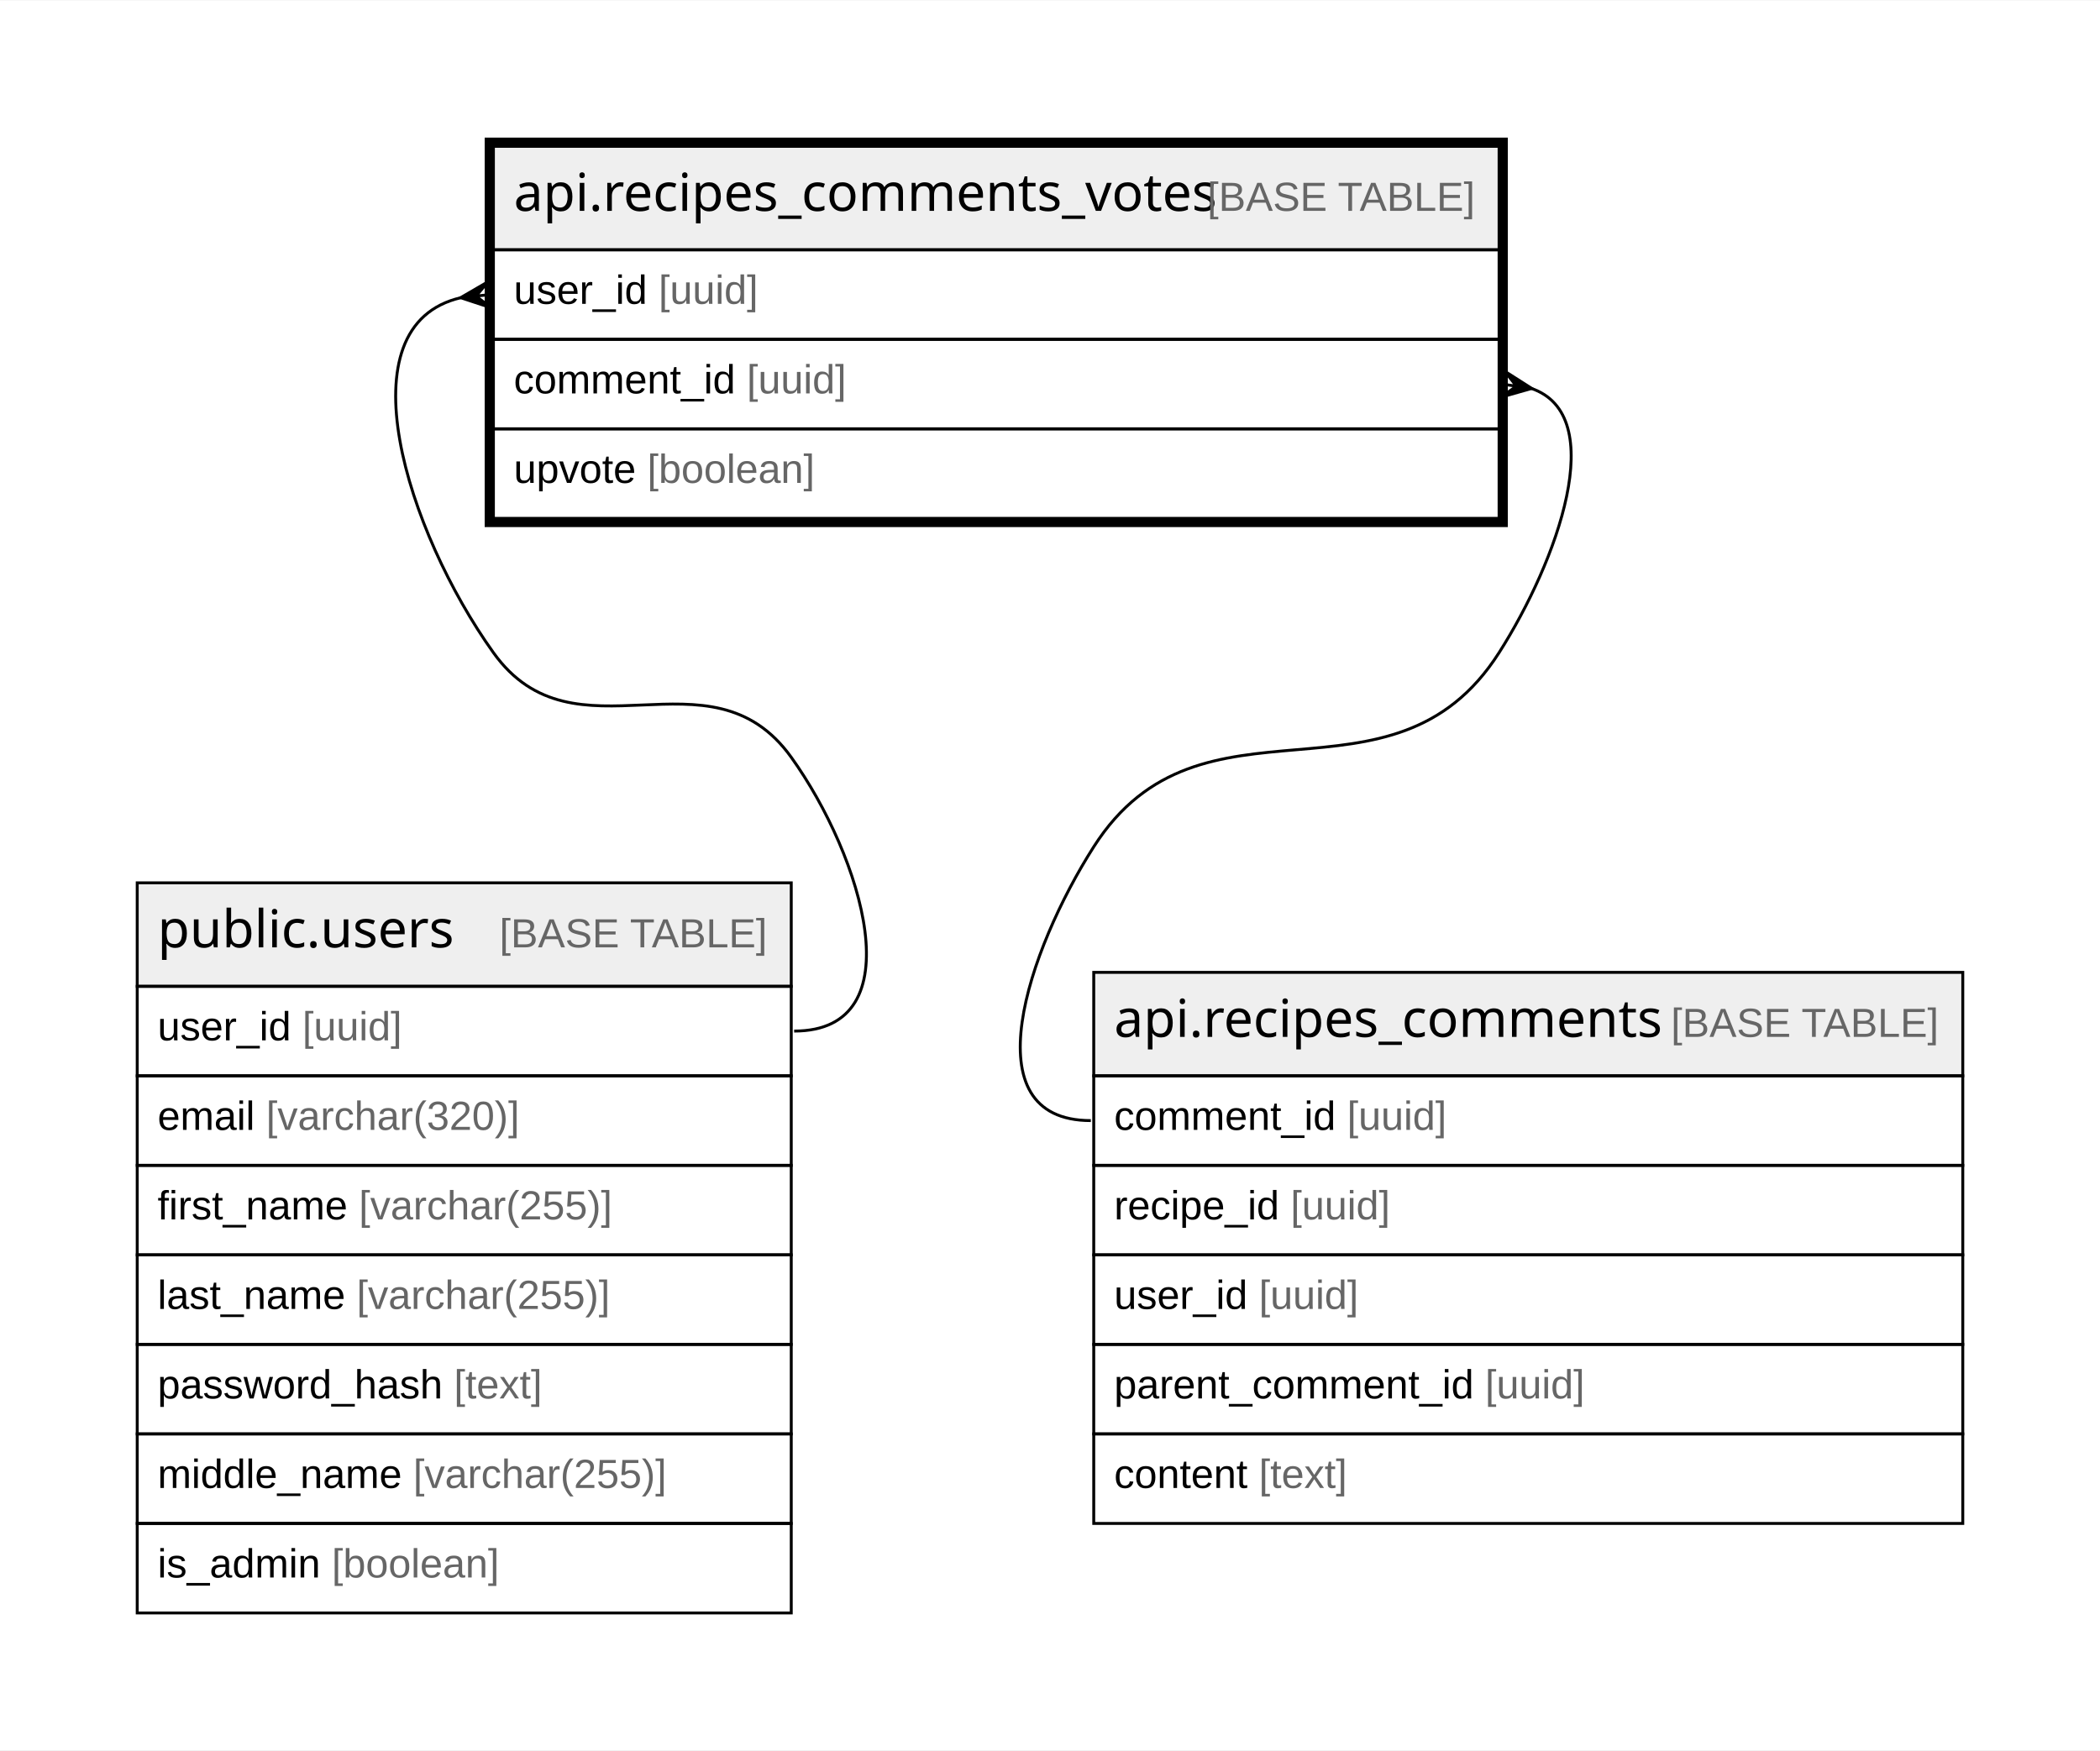
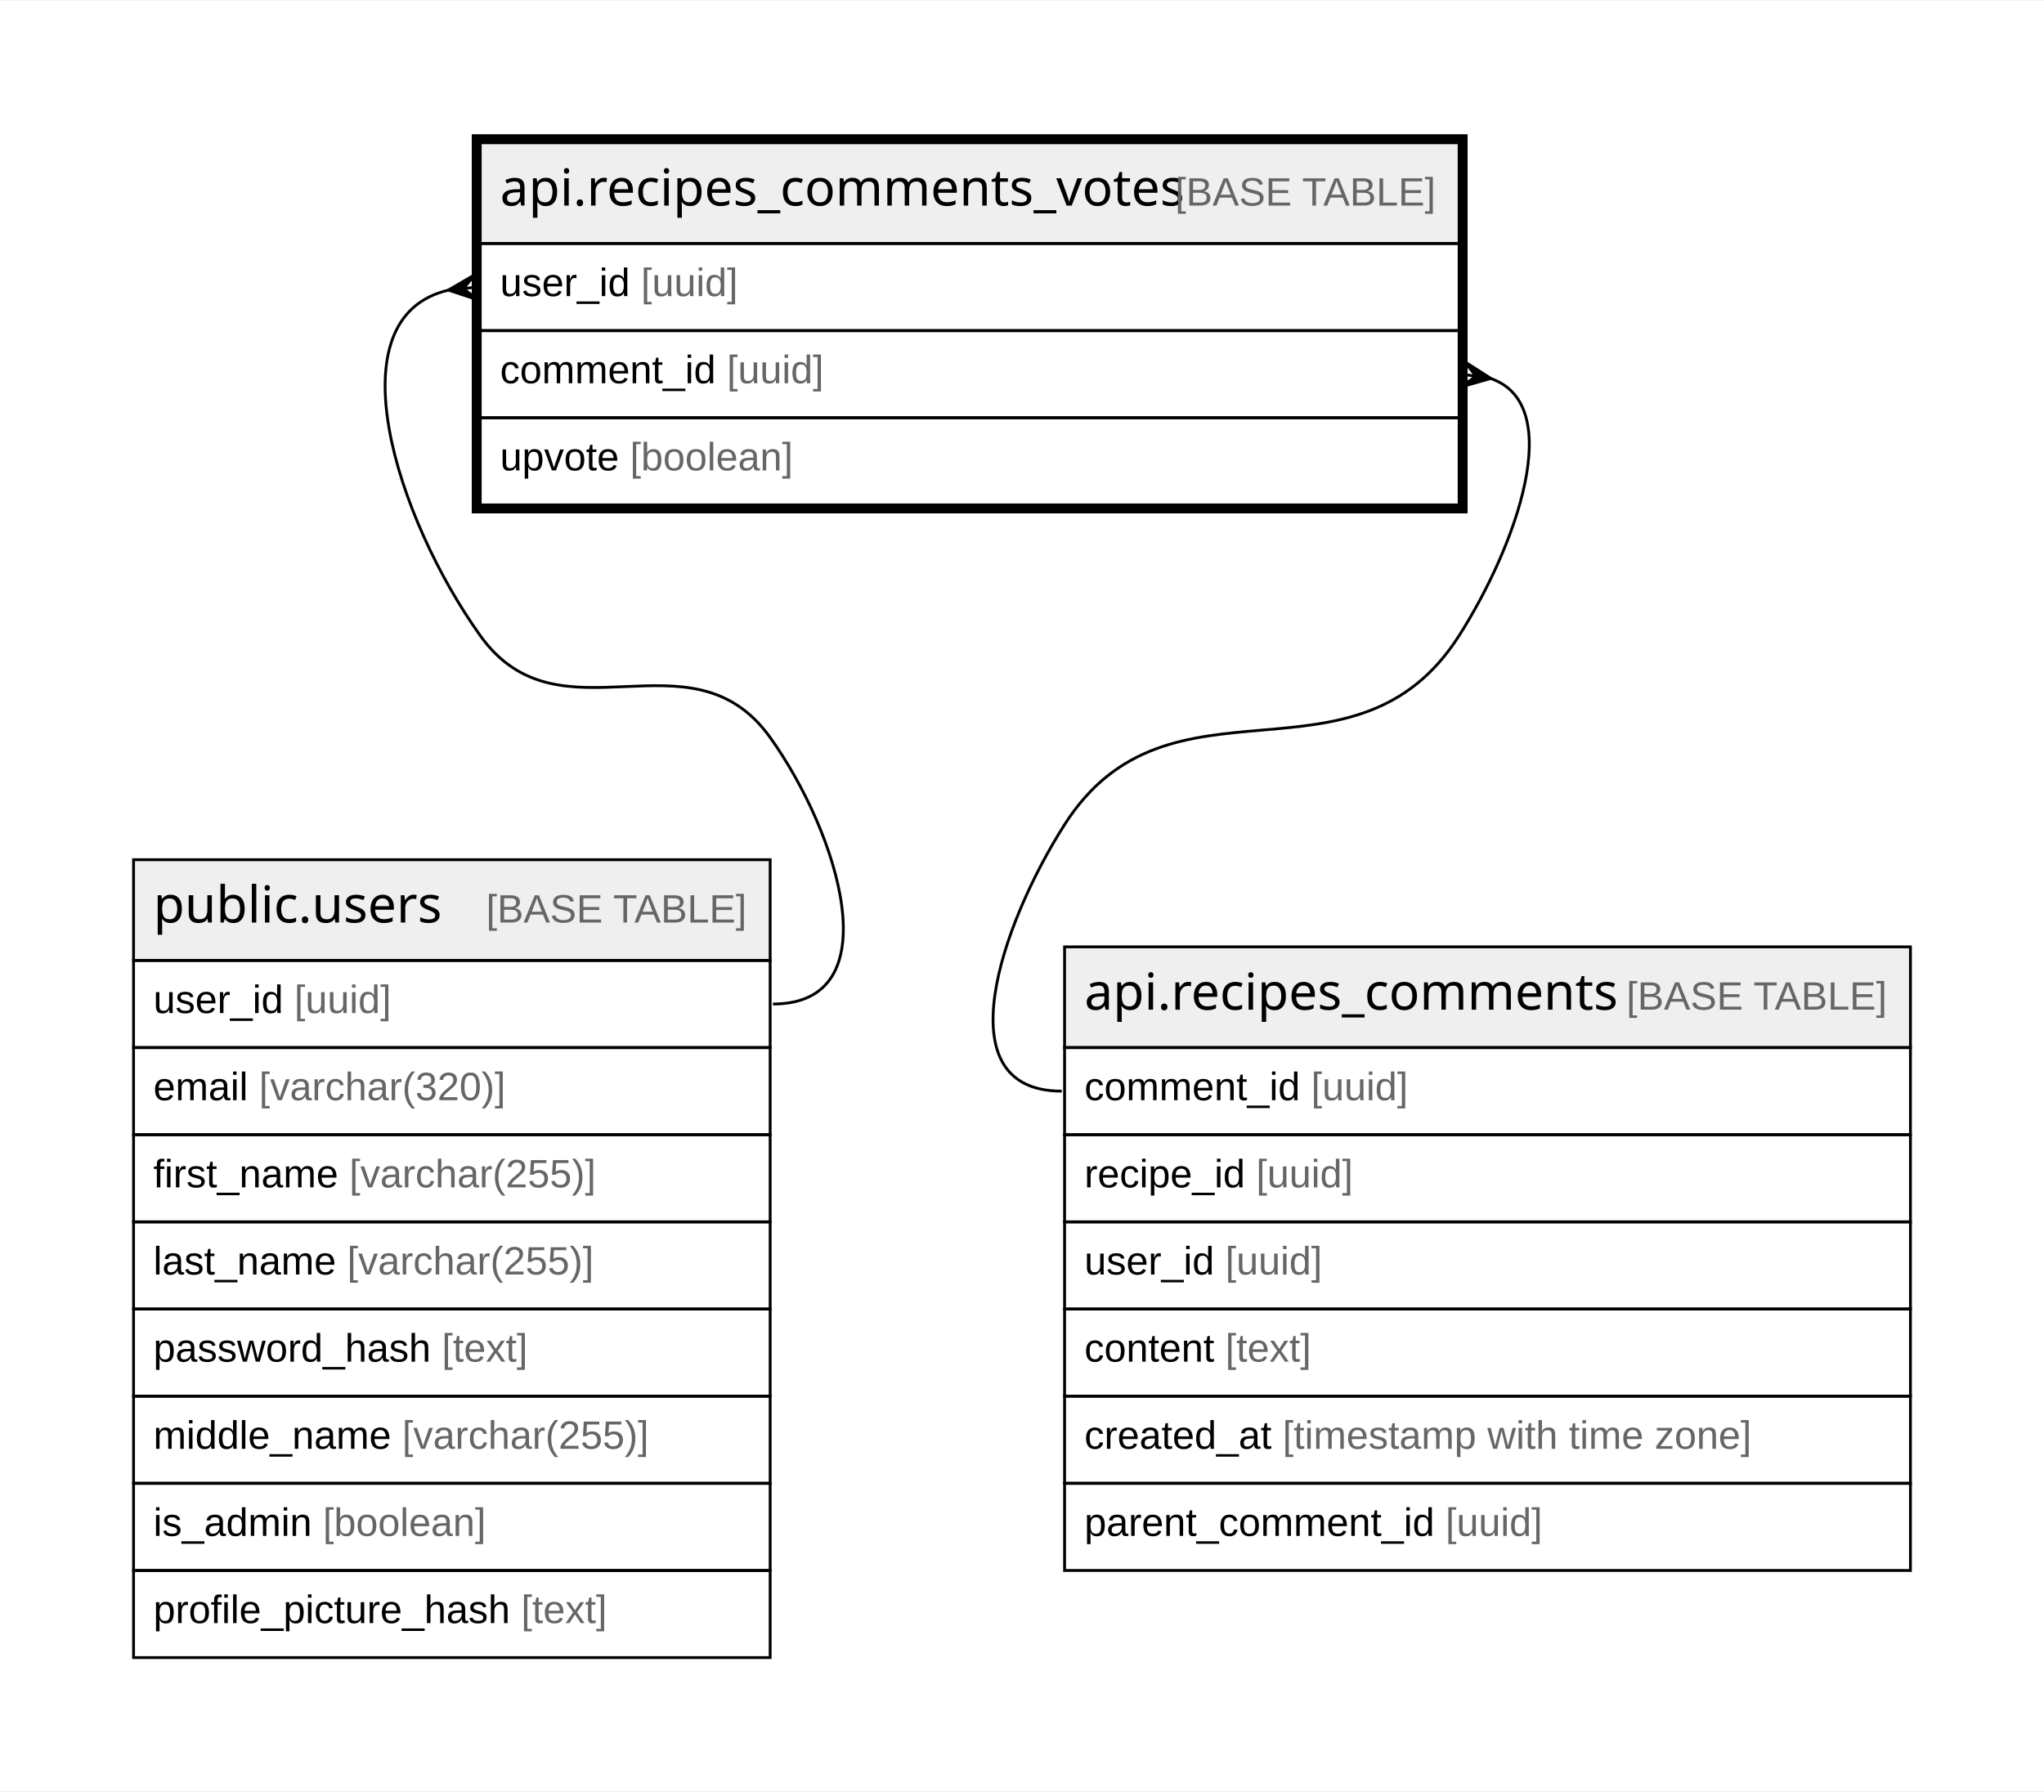
- <svg xmlns="http://www.w3.org/2000/svg" width="722pt" height="602pt" viewBox="0.00 0.00 722.35 602.00">
-   <g id="graph0" class="graph" transform="scale(1 1) rotate(0) translate(4 598)">
-     <polygon fill="white" stroke="none" points="-4,4 -4,-598 718.35,-598 718.35,4 -4,4" />
+ <svg xmlns="http://www.w3.org/2000/svg" width="722pt" height="633pt" viewBox="0.00 0.00 722.35 632.80">
+   <g id="graph0" class="graph" transform="scale(1 1) rotate(0) translate(4 628.8)">
+     <polygon fill="white" stroke="none" points="-4,4 -4,-628.8 718.35,-628.8 718.35,4 -4,4" />
    <g id="node1" class="node">
-       <polygon fill="#efefef" stroke="none" points="165.72,-512.2 165.72,-547.8 511.65,-547.8 511.65,-512.2 165.72,-512.2" />
-       <polygon fill="none" stroke="black" points="165.72,-512.2 165.72,-547.8 511.65,-547.8 511.65,-512.2 165.72,-512.2" />
-       <text text-anchor="start" x="172.72" y="-525.6" font-family="Arial Bold" font-size="18.00">api.recipes_comments_votes</text>
-       <text text-anchor="start" x="380.16" y="-525.6" font-family="Arial" font-size="14.00">    </text>
-       <text text-anchor="start" x="411.28" y="-525.6" font-family="Arial" font-size="14.00" fill="#666666">[BASE TABLE]</text>
+       <polygon fill="#efefef" stroke="none" points="165.72,-543 165.72,-578.6 511.65,-578.6 511.65,-543 165.72,-543" />
+       <polygon fill="none" stroke="black" points="165.72,-543 165.72,-578.6 511.65,-578.6 511.65,-543 165.72,-543" />
+       <text text-anchor="start" x="172.72" y="-556.4" font-family="Arial Bold" font-size="18.00">api.recipes_comments_votes</text>
+       <text text-anchor="start" x="380.16" y="-556.4" font-family="Arial" font-size="14.00">    </text>
+       <text text-anchor="start" x="411.28" y="-556.4" font-family="Arial" font-size="14.00" fill="#666666">[BASE TABLE]</text>
+       <polygon fill="none" stroke="black" points="165.72,-512.2 165.72,-543 511.65,-543 511.65,-512.2 165.72,-512.2" />
+       <text text-anchor="start" x="172.72" y="-524.4" font-family="Arial" font-size="14.00">user_id </text>
+       <text text-anchor="start" x="222.53" y="-524.4" font-family="Arial" font-size="14.00" fill="#666666">[uuid]</text>
      <polygon fill="none" stroke="black" points="165.72,-481.4 165.72,-512.2 511.65,-512.2 511.65,-481.4 165.72,-481.4" />
-       <text text-anchor="start" x="172.72" y="-493.6" font-family="Arial" font-size="14.00">user_id </text>
-       <text text-anchor="start" x="222.53" y="-493.6" font-family="Arial" font-size="14.00" fill="#666666">[uuid]</text>
+       <text text-anchor="start" x="172.72" y="-493.6" font-family="Arial" font-size="14.00">comment_id </text>
+       <text text-anchor="start" x="252.87" y="-493.6" font-family="Arial" font-size="14.00" fill="#666666">[uuid]</text>
      <polygon fill="none" stroke="black" points="165.72,-450.6 165.72,-481.4 511.65,-481.4 511.65,-450.6 165.72,-450.6" />
-       <text text-anchor="start" x="172.72" y="-462.8" font-family="Arial" font-size="14.00">comment_id </text>
-       <text text-anchor="start" x="252.87" y="-462.8" font-family="Arial" font-size="14.00" fill="#666666">[uuid]</text>
-       <polygon fill="none" stroke="black" points="165.72,-419.8 165.72,-450.6 511.65,-450.6 511.65,-419.8 165.72,-419.8" />
-       <text text-anchor="start" x="172.72" y="-432" font-family="Arial" font-size="14.00">upvote </text>
-       <text text-anchor="start" x="218.65" y="-432" font-family="Arial" font-size="14.00" fill="#666666">[boolean]</text>
-       <polygon fill="none" stroke="black" stroke-width="3" points="164.22,-418.3 164.22,-549.3 513.15,-549.3 513.15,-418.3 164.22,-418.3" />
+       <text text-anchor="start" x="172.72" y="-462.8" font-family="Arial" font-size="14.00">upvote </text>
+       <text text-anchor="start" x="218.65" y="-462.8" font-family="Arial" font-size="14.00" fill="#666666">[boolean]</text>
+       <polygon fill="none" stroke="black" stroke-width="3" points="164.22,-449.1 164.22,-580.1 513.15,-580.1 513.15,-449.1 164.22,-449.1" />
    </g>
    <g id="node2" class="node">
-       <polygon fill="#efefef" stroke="none" points="43.2,-258.8 43.2,-294.4 268.17,-294.4 268.17,-258.8 43.2,-258.8" />
-       <polygon fill="none" stroke="black" points="43.2,-258.8 43.2,-294.4 268.17,-294.4 268.17,-258.8 43.2,-258.8" />
-       <text text-anchor="start" x="50.2" y="-272.2" font-family="Arial Bold" font-size="18.00">public.users</text>
-       <text text-anchor="start" x="136.68" y="-272.2" font-family="Arial" font-size="14.00">    </text>
-       <text text-anchor="start" x="167.8" y="-272.2" font-family="Arial" font-size="14.00" fill="#666666">[BASE TABLE]</text>
+       <polygon fill="#efefef" stroke="none" points="43.2,-289.6 43.2,-325.2 268.17,-325.2 268.17,-289.6 43.2,-289.6" />
+       <polygon fill="none" stroke="black" points="43.2,-289.6 43.2,-325.2 268.17,-325.2 268.17,-289.6 43.2,-289.6" />
+       <text text-anchor="start" x="50.2" y="-303" font-family="Arial Bold" font-size="18.00">public.users</text>
+       <text text-anchor="start" x="136.68" y="-303" font-family="Arial" font-size="14.00">    </text>
+       <text text-anchor="start" x="167.8" y="-303" font-family="Arial" font-size="14.00" fill="#666666">[BASE TABLE]</text>
+       <polygon fill="none" stroke="black" points="43.2,-258.8 43.2,-289.6 268.17,-289.6 268.17,-258.8 43.2,-258.8" />
+       <text text-anchor="start" x="50.2" y="-271" font-family="Arial" font-size="14.00">user_id </text>
+       <text text-anchor="start" x="100.01" y="-271" font-family="Arial" font-size="14.00" fill="#666666">[uuid]</text>
      <polygon fill="none" stroke="black" points="43.2,-228 43.2,-258.8 268.17,-258.8 268.17,-228 43.2,-228" />
-       <text text-anchor="start" x="50.2" y="-240.2" font-family="Arial" font-size="14.00">user_id </text>
-       <text text-anchor="start" x="100.01" y="-240.2" font-family="Arial" font-size="14.00" fill="#666666">[uuid]</text>
+       <text text-anchor="start" x="50.2" y="-240.2" font-family="Arial" font-size="14.00">email </text>
+       <text text-anchor="start" x="87.54" y="-240.2" font-family="Arial" font-size="14.00" fill="#666666">[varchar(320)]</text>
      <polygon fill="none" stroke="black" points="43.2,-197.2 43.2,-228 268.17,-228 268.17,-197.2 43.2,-197.2" />
-       <text text-anchor="start" x="50.2" y="-209.4" font-family="Arial" font-size="14.00">email </text>
-       <text text-anchor="start" x="87.54" y="-209.4" font-family="Arial" font-size="14.00" fill="#666666">[varchar(320)]</text>
+       <text text-anchor="start" x="50.2" y="-209.4" font-family="Arial" font-size="14.00">first_name </text>
+       <text text-anchor="start" x="119.45" y="-209.4" font-family="Arial" font-size="14.00" fill="#666666">[varchar(255)]</text>
      <polygon fill="none" stroke="black" points="43.2,-166.4 43.2,-197.2 268.17,-197.2 268.17,-166.4 43.2,-166.4" />
-       <text text-anchor="start" x="50.2" y="-178.6" font-family="Arial" font-size="14.00">first_name </text>
-       <text text-anchor="start" x="119.45" y="-178.6" font-family="Arial" font-size="14.00" fill="#666666">[varchar(255)]</text>
+       <text text-anchor="start" x="50.2" y="-178.6" font-family="Arial" font-size="14.00">last_name </text>
+       <text text-anchor="start" x="118.68" y="-178.6" font-family="Arial" font-size="14.00" fill="#666666">[varchar(255)]</text>
      <polygon fill="none" stroke="black" points="43.2,-135.6 43.2,-166.4 268.17,-166.4 268.17,-135.6 43.2,-135.6" />
-       <text text-anchor="start" x="50.2" y="-147.8" font-family="Arial" font-size="14.00">last_name </text>
-       <text text-anchor="start" x="118.68" y="-147.8" font-family="Arial" font-size="14.00" fill="#666666">[varchar(255)]</text>
+       <text text-anchor="start" x="50.2" y="-147.8" font-family="Arial" font-size="14.00">password_hash </text>
+       <text text-anchor="start" x="152.15" y="-147.8" font-family="Arial" font-size="14.00" fill="#666666">[text]</text>
      <polygon fill="none" stroke="black" points="43.2,-104.8 43.2,-135.6 268.17,-135.6 268.17,-104.8 43.2,-104.8" />
-       <text text-anchor="start" x="50.2" y="-117" font-family="Arial" font-size="14.00">password_hash </text>
-       <text text-anchor="start" x="152.15" y="-117" font-family="Arial" font-size="14.00" fill="#666666">[text]</text>
+       <text text-anchor="start" x="50.2" y="-117" font-family="Arial" font-size="14.00">middle_name </text>
+       <text text-anchor="start" x="138.14" y="-117" font-family="Arial" font-size="14.00" fill="#666666">[varchar(255)]</text>
      <polygon fill="none" stroke="black" points="43.2,-74 43.2,-104.8 268.17,-104.8 268.17,-74 43.2,-74" />
-       <text text-anchor="start" x="50.2" y="-86.2" font-family="Arial" font-size="14.00">middle_name </text>
-       <text text-anchor="start" x="138.14" y="-86.2" font-family="Arial" font-size="14.00" fill="#666666">[varchar(255)]</text>
+       <text text-anchor="start" x="50.2" y="-86.2" font-family="Arial" font-size="14.00">is_admin </text>
+       <text text-anchor="start" x="110.12" y="-86.2" font-family="Arial" font-size="14.00" fill="#666666">[boolean]</text>
      <polygon fill="none" stroke="black" points="43.2,-43.2 43.2,-74 268.17,-74 268.17,-43.2 43.2,-43.2" />
-       <text text-anchor="start" x="50.2" y="-55.4" font-family="Arial" font-size="14.00">is_admin </text>
-       <text text-anchor="start" x="110.12" y="-55.4" font-family="Arial" font-size="14.00" fill="#666666">[boolean]</text>
+       <text text-anchor="start" x="50.2" y="-55.4" font-family="Arial" font-size="14.00">profile_picture_hash </text>
+       <text text-anchor="start" x="180.17" y="-55.4" font-family="Arial" font-size="14.00" fill="#666666">[text]</text>
    </g>
    <g id="edge1" class="edge">
-       <path fill="none" stroke="black" d="M154.57,-495.73C113.27,-486.21 136.06,-415.1 165.72,-373.6 193.78,-334.33 240.06,-376.83 268.17,-337.6 292.56,-303.57 311.04,-243.4 269.17,-243.4" />
-       <polygon fill="black" stroke="black" points="154.44,-495.72 163.92,-501.24 159.75,-496.28 164.06,-496.73 164.06,-496.73 164.06,-496.73 159.75,-496.28 164.86,-492.29 154.44,-495.72" />
+       <path fill="none" stroke="black" d="M154.57,-526.53C113.27,-517.01 136.06,-445.9 165.72,-404.4 193.78,-365.13 240.06,-407.63 268.17,-368.4 292.56,-334.37 311.04,-274.2 269.17,-274.2" />
+       <polygon fill="black" stroke="black" points="154.44,-526.52 163.92,-532.04 159.75,-527.08 164.06,-527.53 164.06,-527.53 164.06,-527.53 159.75,-527.08 164.86,-523.09 154.44,-526.52" />
    </g>
    <g id="node3" class="node">
-       <polygon fill="#efefef" stroke="none" points="372.22,-228 372.22,-263.6 671.15,-263.6 671.15,-228 372.22,-228" />
-       <polygon fill="none" stroke="black" points="372.22,-228 372.22,-263.6 671.15,-263.6 671.15,-228 372.22,-228" />
-       <text text-anchor="start" x="379.22" y="-241.4" font-family="Arial Bold" font-size="18.00">api.recipes_comments</text>
-       <text text-anchor="start" x="539.66" y="-241.4" font-family="Arial" font-size="14.00">    </text>
-       <text text-anchor="start" x="570.78" y="-241.4" font-family="Arial" font-size="14.00" fill="#666666">[BASE TABLE]</text>
+       <polygon fill="#efefef" stroke="none" points="372.22,-258.8 372.22,-294.4 671.15,-294.4 671.15,-258.8 372.22,-258.8" />
+       <polygon fill="none" stroke="black" points="372.22,-258.8 372.22,-294.4 671.15,-294.4 671.15,-258.8 372.22,-258.8" />
+       <text text-anchor="start" x="379.22" y="-272.2" font-family="Arial Bold" font-size="18.00">api.recipes_comments</text>
+       <text text-anchor="start" x="539.66" y="-272.2" font-family="Arial" font-size="14.00">    </text>
+       <text text-anchor="start" x="570.78" y="-272.2" font-family="Arial" font-size="14.00" fill="#666666">[BASE TABLE]</text>
+       <polygon fill="none" stroke="black" points="372.22,-228 372.22,-258.8 671.15,-258.8 671.15,-228 372.22,-228" />
+       <text text-anchor="start" x="379.22" y="-240.2" font-family="Arial" font-size="14.00">comment_id </text>
+       <text text-anchor="start" x="459.36" y="-240.2" font-family="Arial" font-size="14.00" fill="#666666">[uuid]</text>
      <polygon fill="none" stroke="black" points="372.22,-197.2 372.22,-228 671.15,-228 671.15,-197.2 372.22,-197.2" />
-       <text text-anchor="start" x="379.22" y="-209.4" font-family="Arial" font-size="14.00">comment_id </text>
-       <text text-anchor="start" x="459.36" y="-209.4" font-family="Arial" font-size="14.00" fill="#666666">[uuid]</text>
+       <text text-anchor="start" x="379.22" y="-209.4" font-family="Arial" font-size="14.00">recipe_id </text>
+       <text text-anchor="start" x="439.92" y="-209.4" font-family="Arial" font-size="14.00" fill="#666666">[uuid]</text>
      <polygon fill="none" stroke="black" points="372.22,-166.4 372.22,-197.2 671.15,-197.2 671.15,-166.4 372.22,-166.4" />
-       <text text-anchor="start" x="379.22" y="-178.6" font-family="Arial" font-size="14.00">recipe_id </text>
-       <text text-anchor="start" x="439.92" y="-178.6" font-family="Arial" font-size="14.00" fill="#666666">[uuid]</text>
+       <text text-anchor="start" x="379.22" y="-178.6" font-family="Arial" font-size="14.00">user_id </text>
+       <text text-anchor="start" x="429.03" y="-178.6" font-family="Arial" font-size="14.00" fill="#666666">[uuid]</text>
      <polygon fill="none" stroke="black" points="372.22,-135.6 372.22,-166.4 671.15,-166.4 671.15,-135.6 372.22,-135.6" />
-       <text text-anchor="start" x="379.22" y="-147.8" font-family="Arial" font-size="14.00">user_id </text>
-       <text text-anchor="start" x="429.03" y="-147.8" font-family="Arial" font-size="14.00" fill="#666666">[uuid]</text>
+       <text text-anchor="start" x="379.22" y="-147.8" font-family="Arial" font-size="14.00">content </text>
+       <text text-anchor="start" x="429.03" y="-147.8" font-family="Arial" font-size="14.00" fill="#666666">[text]</text>
      <polygon fill="none" stroke="black" points="372.22,-104.8 372.22,-135.6 671.15,-135.6 671.15,-104.8 372.22,-104.8" />
-       <text text-anchor="start" x="379.22" y="-117" font-family="Arial" font-size="14.00">parent_comment_id </text>
-       <text text-anchor="start" x="506.85" y="-117" font-family="Arial" font-size="14.00" fill="#666666">[uuid]</text>
+       <text text-anchor="start" x="379.22" y="-117" font-family="Arial" font-size="14.00">created_at </text>
+       <text text-anchor="start" x="449.27" y="-117" font-family="Arial" font-size="14.00" fill="#666666">[timestamp with time zone]</text>
      <polygon fill="none" stroke="black" points="372.22,-74 372.22,-104.8 671.15,-104.8 671.15,-74 372.22,-74" />
-       <text text-anchor="start" x="379.22" y="-86.2" font-family="Arial" font-size="14.00">content </text>
-       <text text-anchor="start" x="429.03" y="-86.2" font-family="Arial" font-size="14.00" fill="#666666">[text]</text>
+       <text text-anchor="start" x="379.22" y="-86.2" font-family="Arial" font-size="14.00">parent_comment_id </text>
+       <text text-anchor="start" x="506.85" y="-86.2" font-family="Arial" font-size="14.00" fill="#666666">[uuid]</text>
    </g>
    <g id="edge2" class="edge">
-       <path fill="none" stroke="black" d="M522.64,-464.54C549.95,-455.37 531.65,-404.99 511.65,-373.6 474.72,-315.65 409.14,-364.75 372.22,-306.8 349.72,-271.49 329.35,-212.6 371.22,-212.6" />
-       <polygon fill="black" stroke="black" points="522.88,-464.51 512.33,-461.5 517.6,-465.28 513.31,-465.9 513.31,-465.9 513.31,-465.9 517.6,-465.28 513.63,-470.4 522.88,-464.51" />
+       <path fill="none" stroke="black" d="M522.64,-495.34C549.95,-486.17 531.65,-435.79 511.65,-404.4 474.72,-346.45 409.14,-395.55 372.22,-337.6 349.72,-302.29 329.35,-243.4 371.22,-243.4" />
+       <polygon fill="black" stroke="black" points="522.88,-495.31 512.33,-492.3 517.6,-496.08 513.31,-496.7 513.31,-496.7 513.31,-496.7 517.6,-496.08 513.63,-501.2 522.88,-495.31" />
    </g>
  </g>
</svg>
